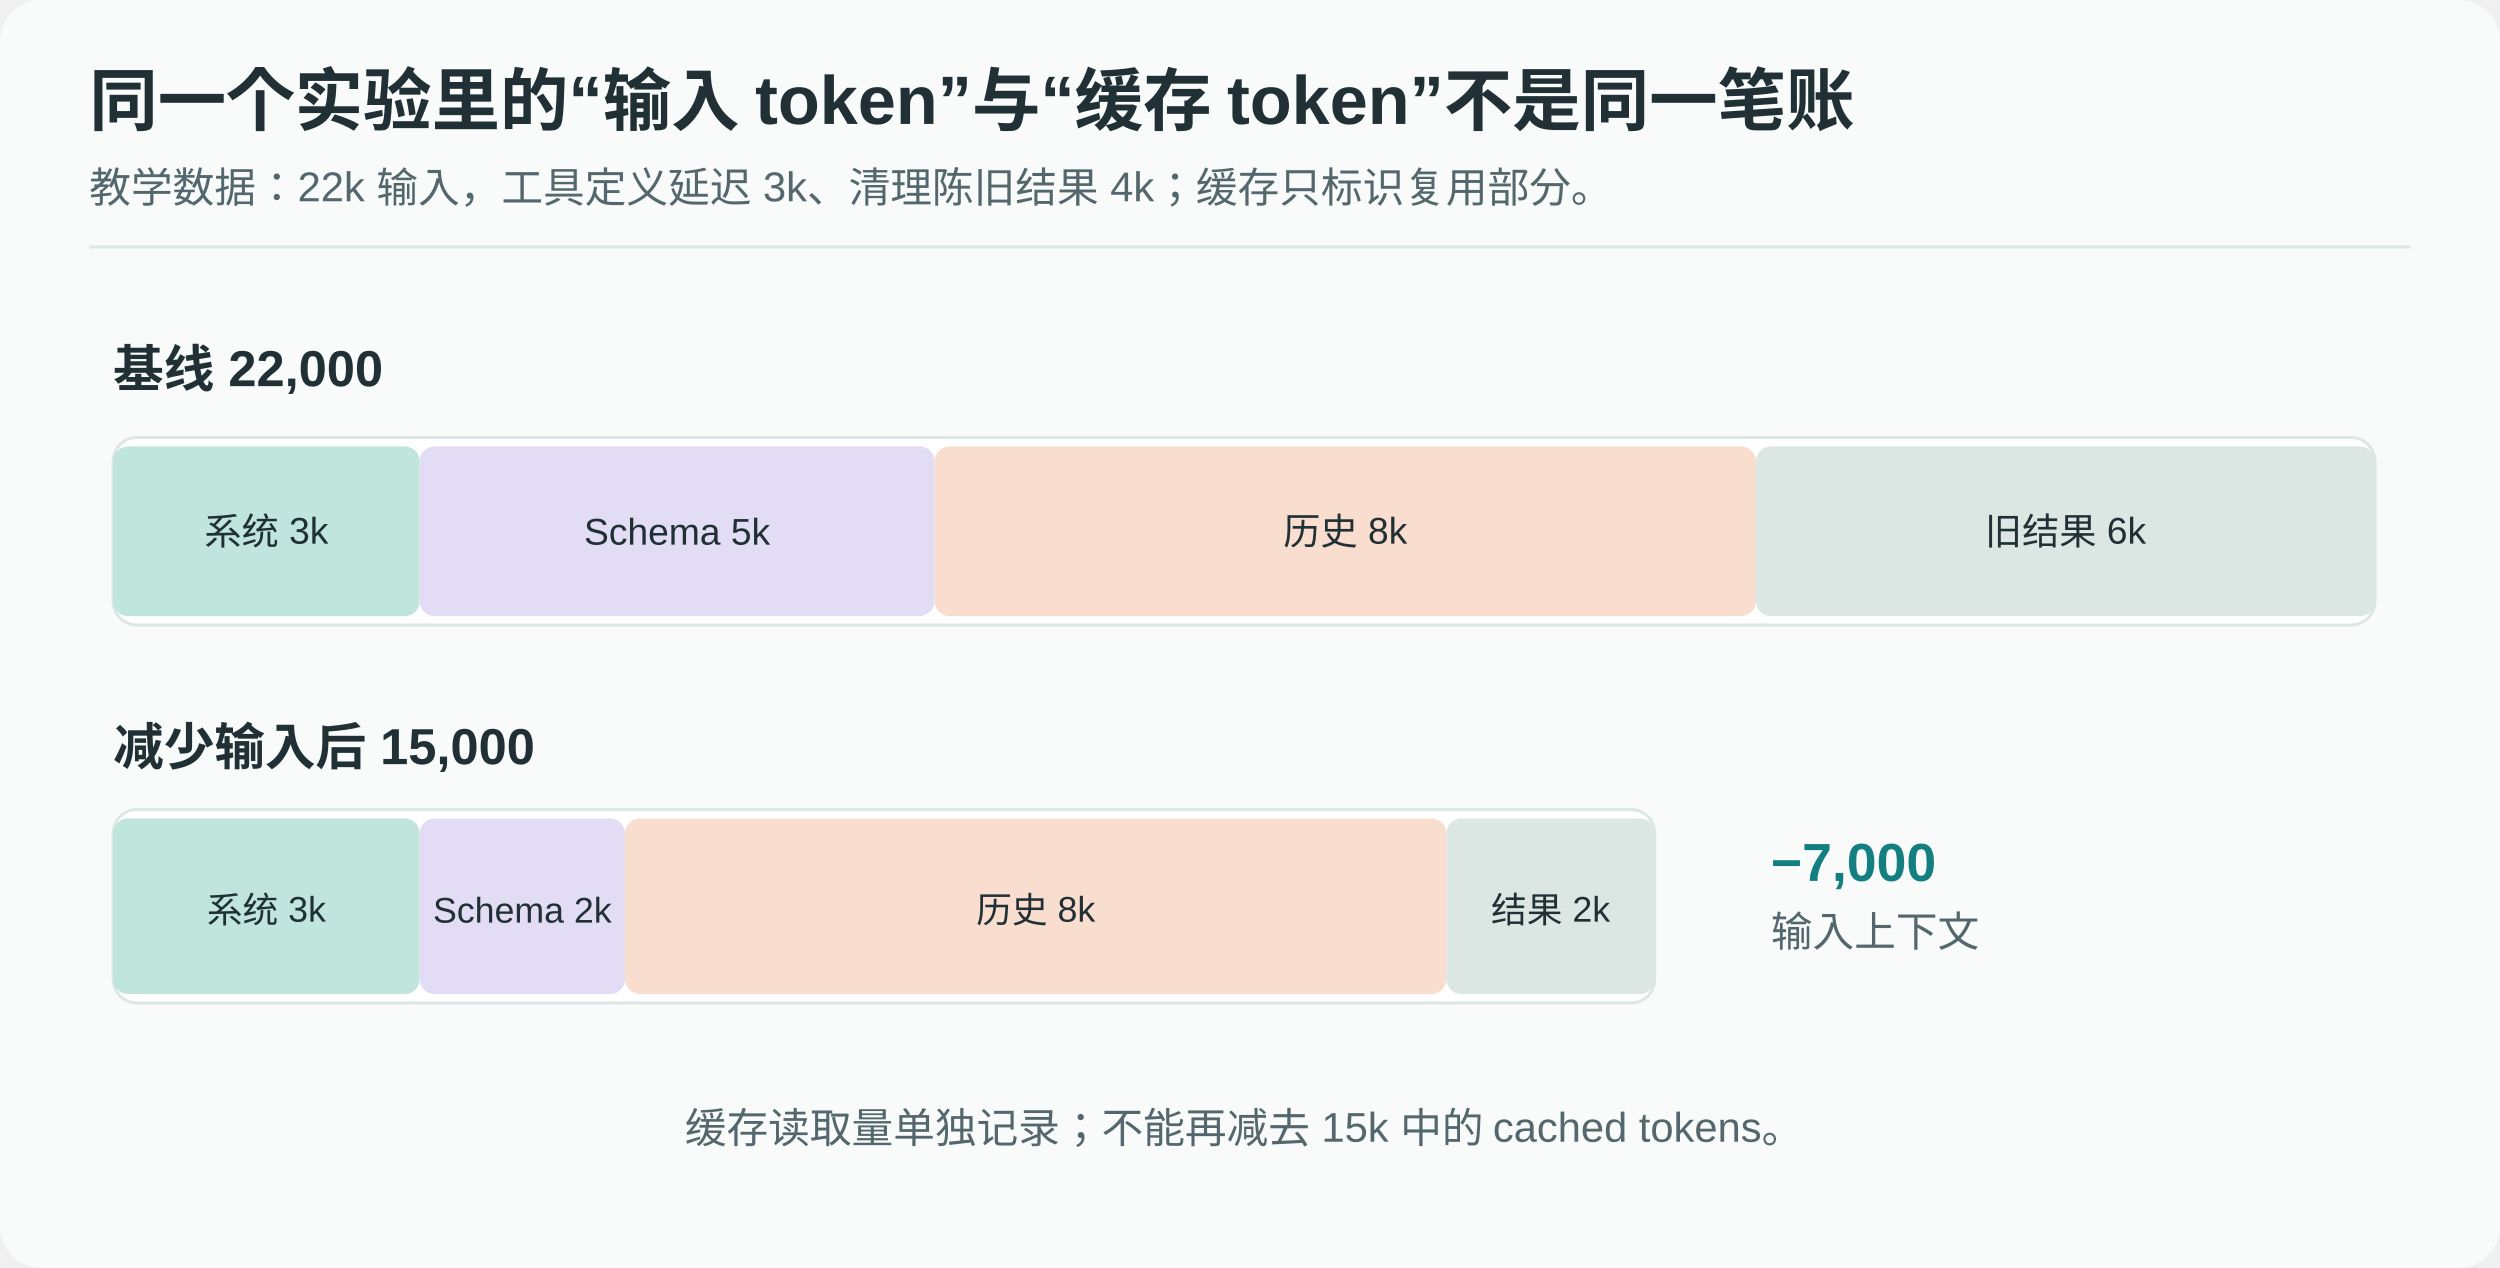
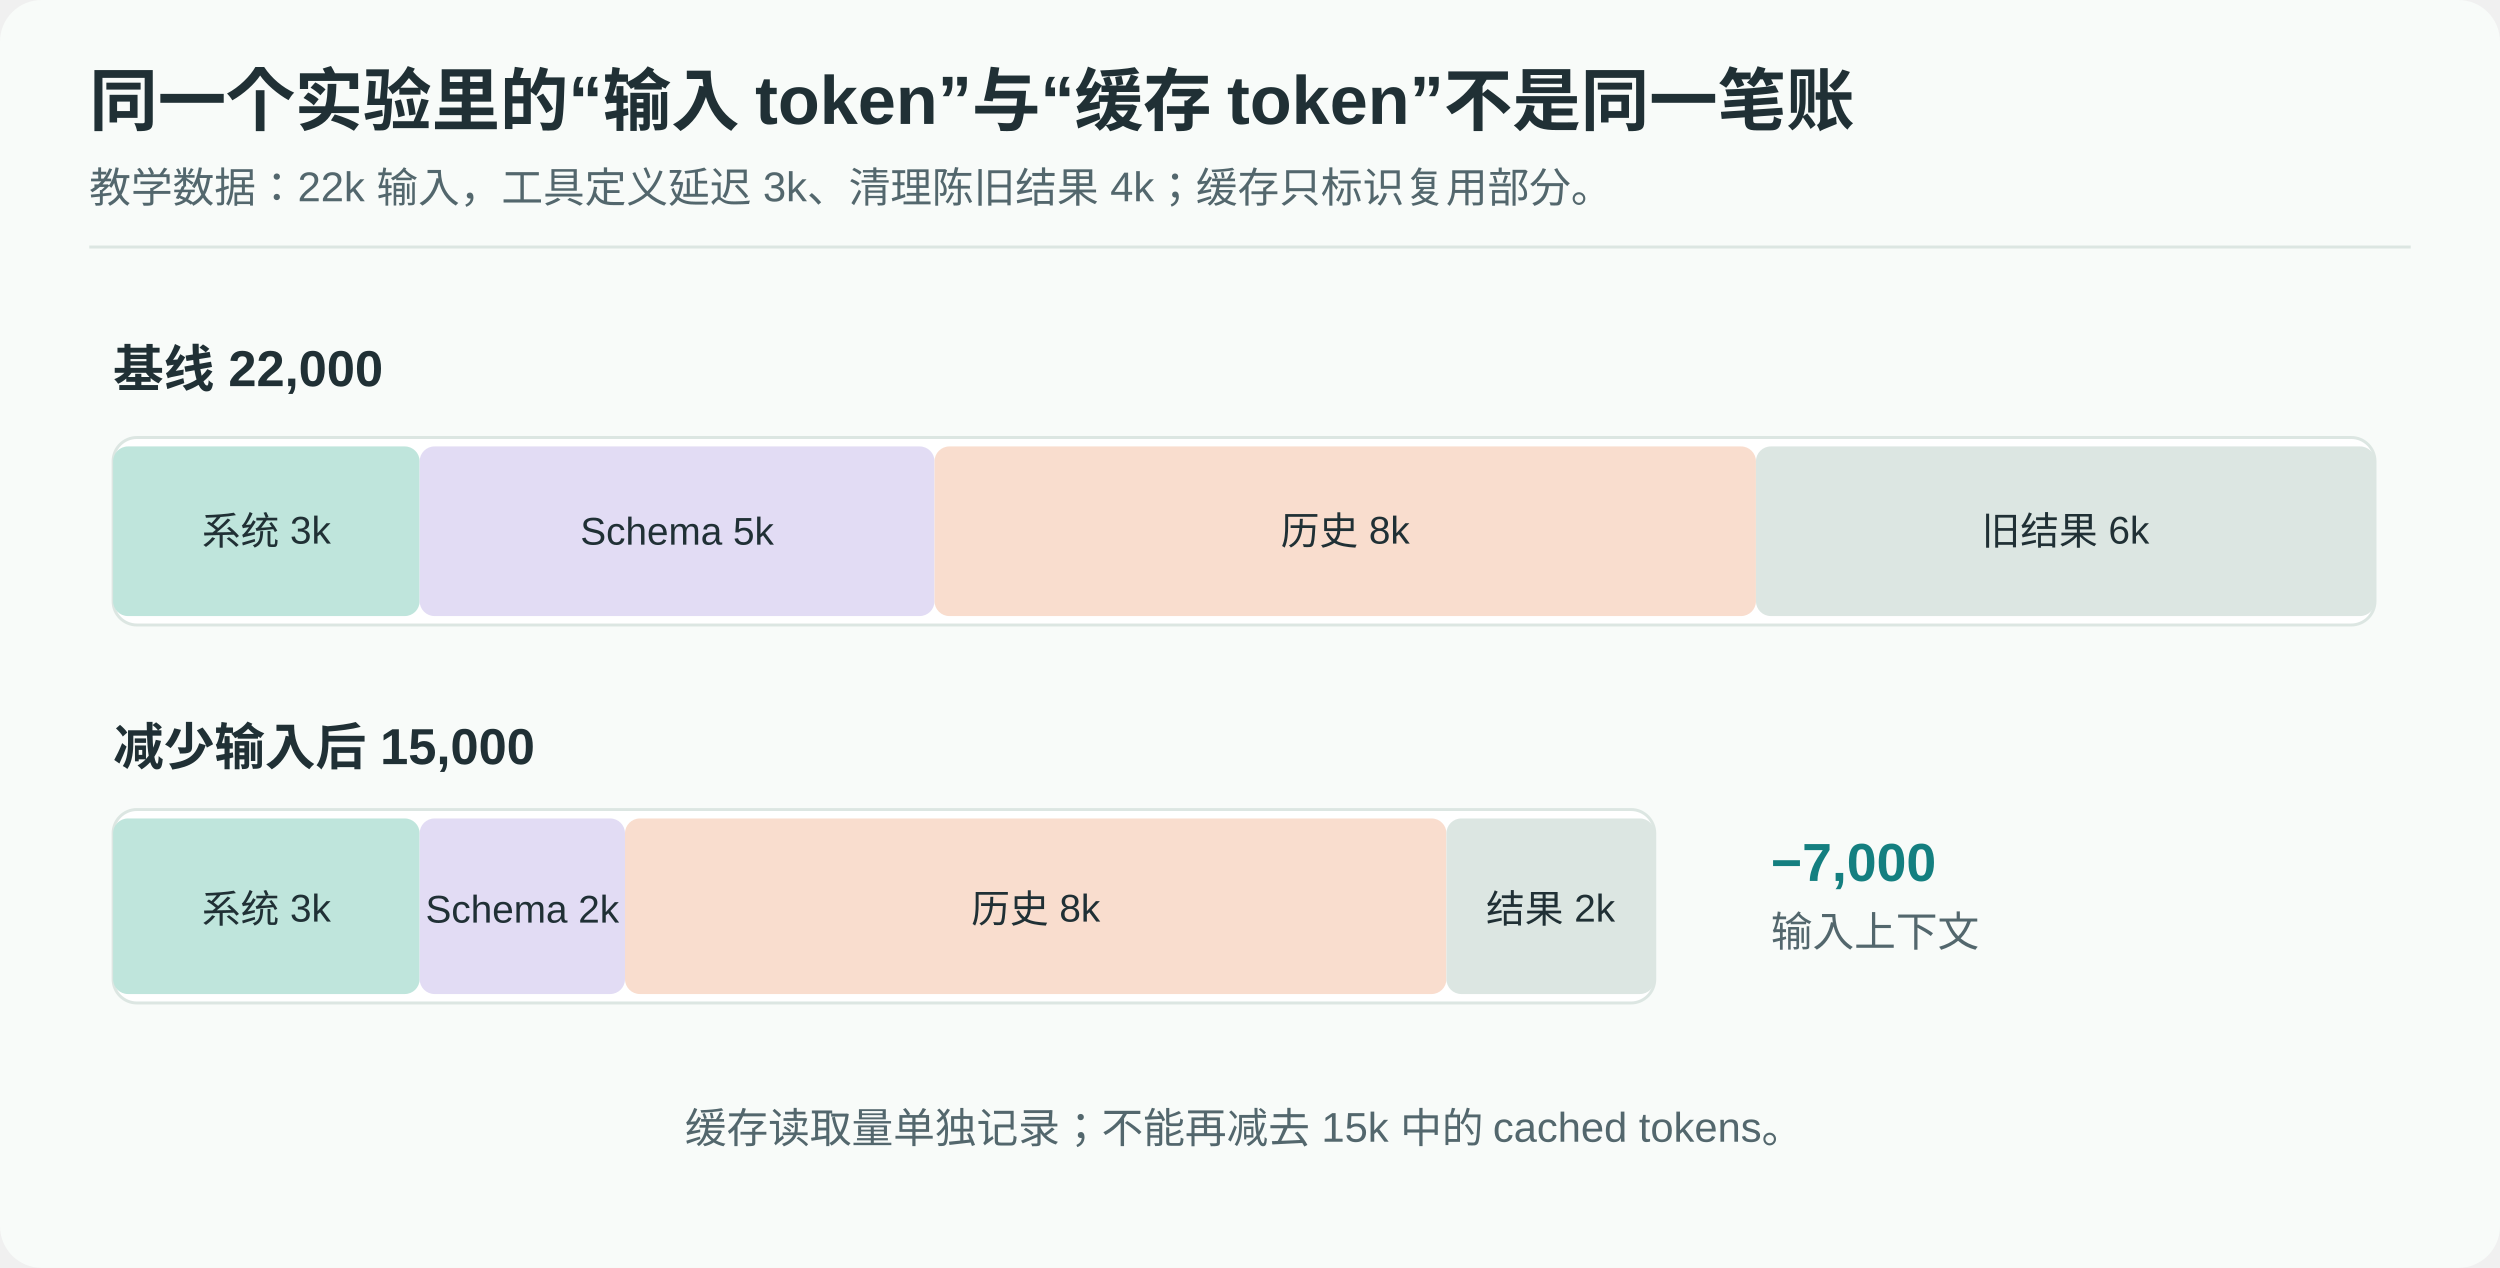
<svg xmlns="http://www.w3.org/2000/svg" viewBox="0 0 840 426">
  <defs>
    <marker id="arrow" markerWidth="9" markerHeight="9" refX="8" refY="4.5" orient="auto">
      <path d="M0 0L9 4.5 0 9Z" fill="#147f80" />
    </marker>
  </defs>
  <rect width="840" height="426" rx="14" fill="#f8fbf9" />
  <g font-family="system-ui,PingFang SC,Arial,sans-serif">
    <text x="30" y="42" font-size="23" font-weight="750" fill="#203035">同一个实验里的“输入 token”与“缓存 token”不是同一笔账</text>
    <text x="30" y="68" font-size="14" fill="#53676d">教学数据：22k 输入，工具定义延迟 3k、清理陈旧结果 4k；缓存只标识复用部分。</text>
    <path d="M30 83H810" stroke="#dce6e2" />
    <text x="38" y="130" fill="#203035" font-size="17" font-weight="740">基线 22,000</text>
    <rect x="38" y="147" width="760" height="63" rx="8" fill="#fff" stroke="#dce6e2" />
    <rect x="38" y="150" width="103" height="57" rx="5" fill="#bfe5dc" />
-     <text x="89.5" y="183" text-anchor="middle" fill="#203035" font-size="12.5">系统 3k</text>
+     <text x="89.5" y="183" text-anchor="middle" fill="#203035" font-size="13">系统 3k</text>
    <rect x="141" y="150" width="173" height="57" rx="5" fill="#e2dcf4" />
-     <text x="227.5" y="183" text-anchor="middle" fill="#203035" font-size="12.5">Schema 5k</text>
+     <text x="227.5" y="183" text-anchor="middle" fill="#203035" font-size="13">Schema 5k</text>
    <rect x="314" y="150" width="276" height="57" rx="5" fill="#f9ddce" />
-     <text x="452" y="183" text-anchor="middle" fill="#203035" font-size="12.5">历史 8k</text>
+     <text x="452" y="183" text-anchor="middle" fill="#203035" font-size="13">历史 8k</text>
    <rect x="590" y="150" width="208" height="57" rx="5" fill="#dce6e2" />
-     <text x="694" y="183" text-anchor="middle" fill="#203035" font-size="12.5">旧结果 6k</text>
+     <text x="694" y="183" text-anchor="middle" fill="#203035" font-size="13">旧结果 6k</text>
    <text x="38" y="257" fill="#203035" font-size="17" font-weight="740">减少输入后 15,000</text>
    <rect x="38" y="272" width="518" height="65" rx="8" fill="#fff" stroke="#dce6e2" />
    <rect x="38" y="275" width="103" height="59" rx="5" fill="#bfe5dc" />
-     <text x="89.5" y="310" text-anchor="middle" fill="#203035" font-size="12">系统 3k</text>
+     <text x="89.5" y="310" text-anchor="middle" fill="#203035" font-size="13">系统 3k</text>
    <rect x="141" y="275" width="69" height="59" rx="5" fill="#e2dcf4" />
-     <text x="175.5" y="310" text-anchor="middle" fill="#203035" font-size="12">Schema 2k</text>
+     <text x="175.5" y="310" text-anchor="middle" fill="#203035" font-size="13">Schema 2k</text>
    <rect x="210" y="275" width="276" height="59" rx="5" fill="#f9ddce" />
-     <text x="348" y="310" text-anchor="middle" fill="#203035" font-size="12">历史 8k</text>
+     <text x="348" y="310" text-anchor="middle" fill="#203035" font-size="13">历史 8k</text>
    <rect x="486" y="275" width="70" height="59" rx="5" fill="#dce6e2" />
-     <text x="521" y="310" text-anchor="middle" fill="#203035" font-size="12">结果 2k</text>
+     <text x="521" y="310" text-anchor="middle" fill="#203035" font-size="13">结果 2k</text>
    <text x="595" y="296" font-size="18" font-weight="750" fill="#147f80">−7,000</text>
    <text x="595" y="318" font-size="14" fill="#53676d">输入上下文</text>
    <text x="418" y="384" font-size="14" text-anchor="middle" fill="#53676d">缓存读取量单独记录；不能再减去 15k 中的 cached tokens。</text>
  </g>
</svg>
